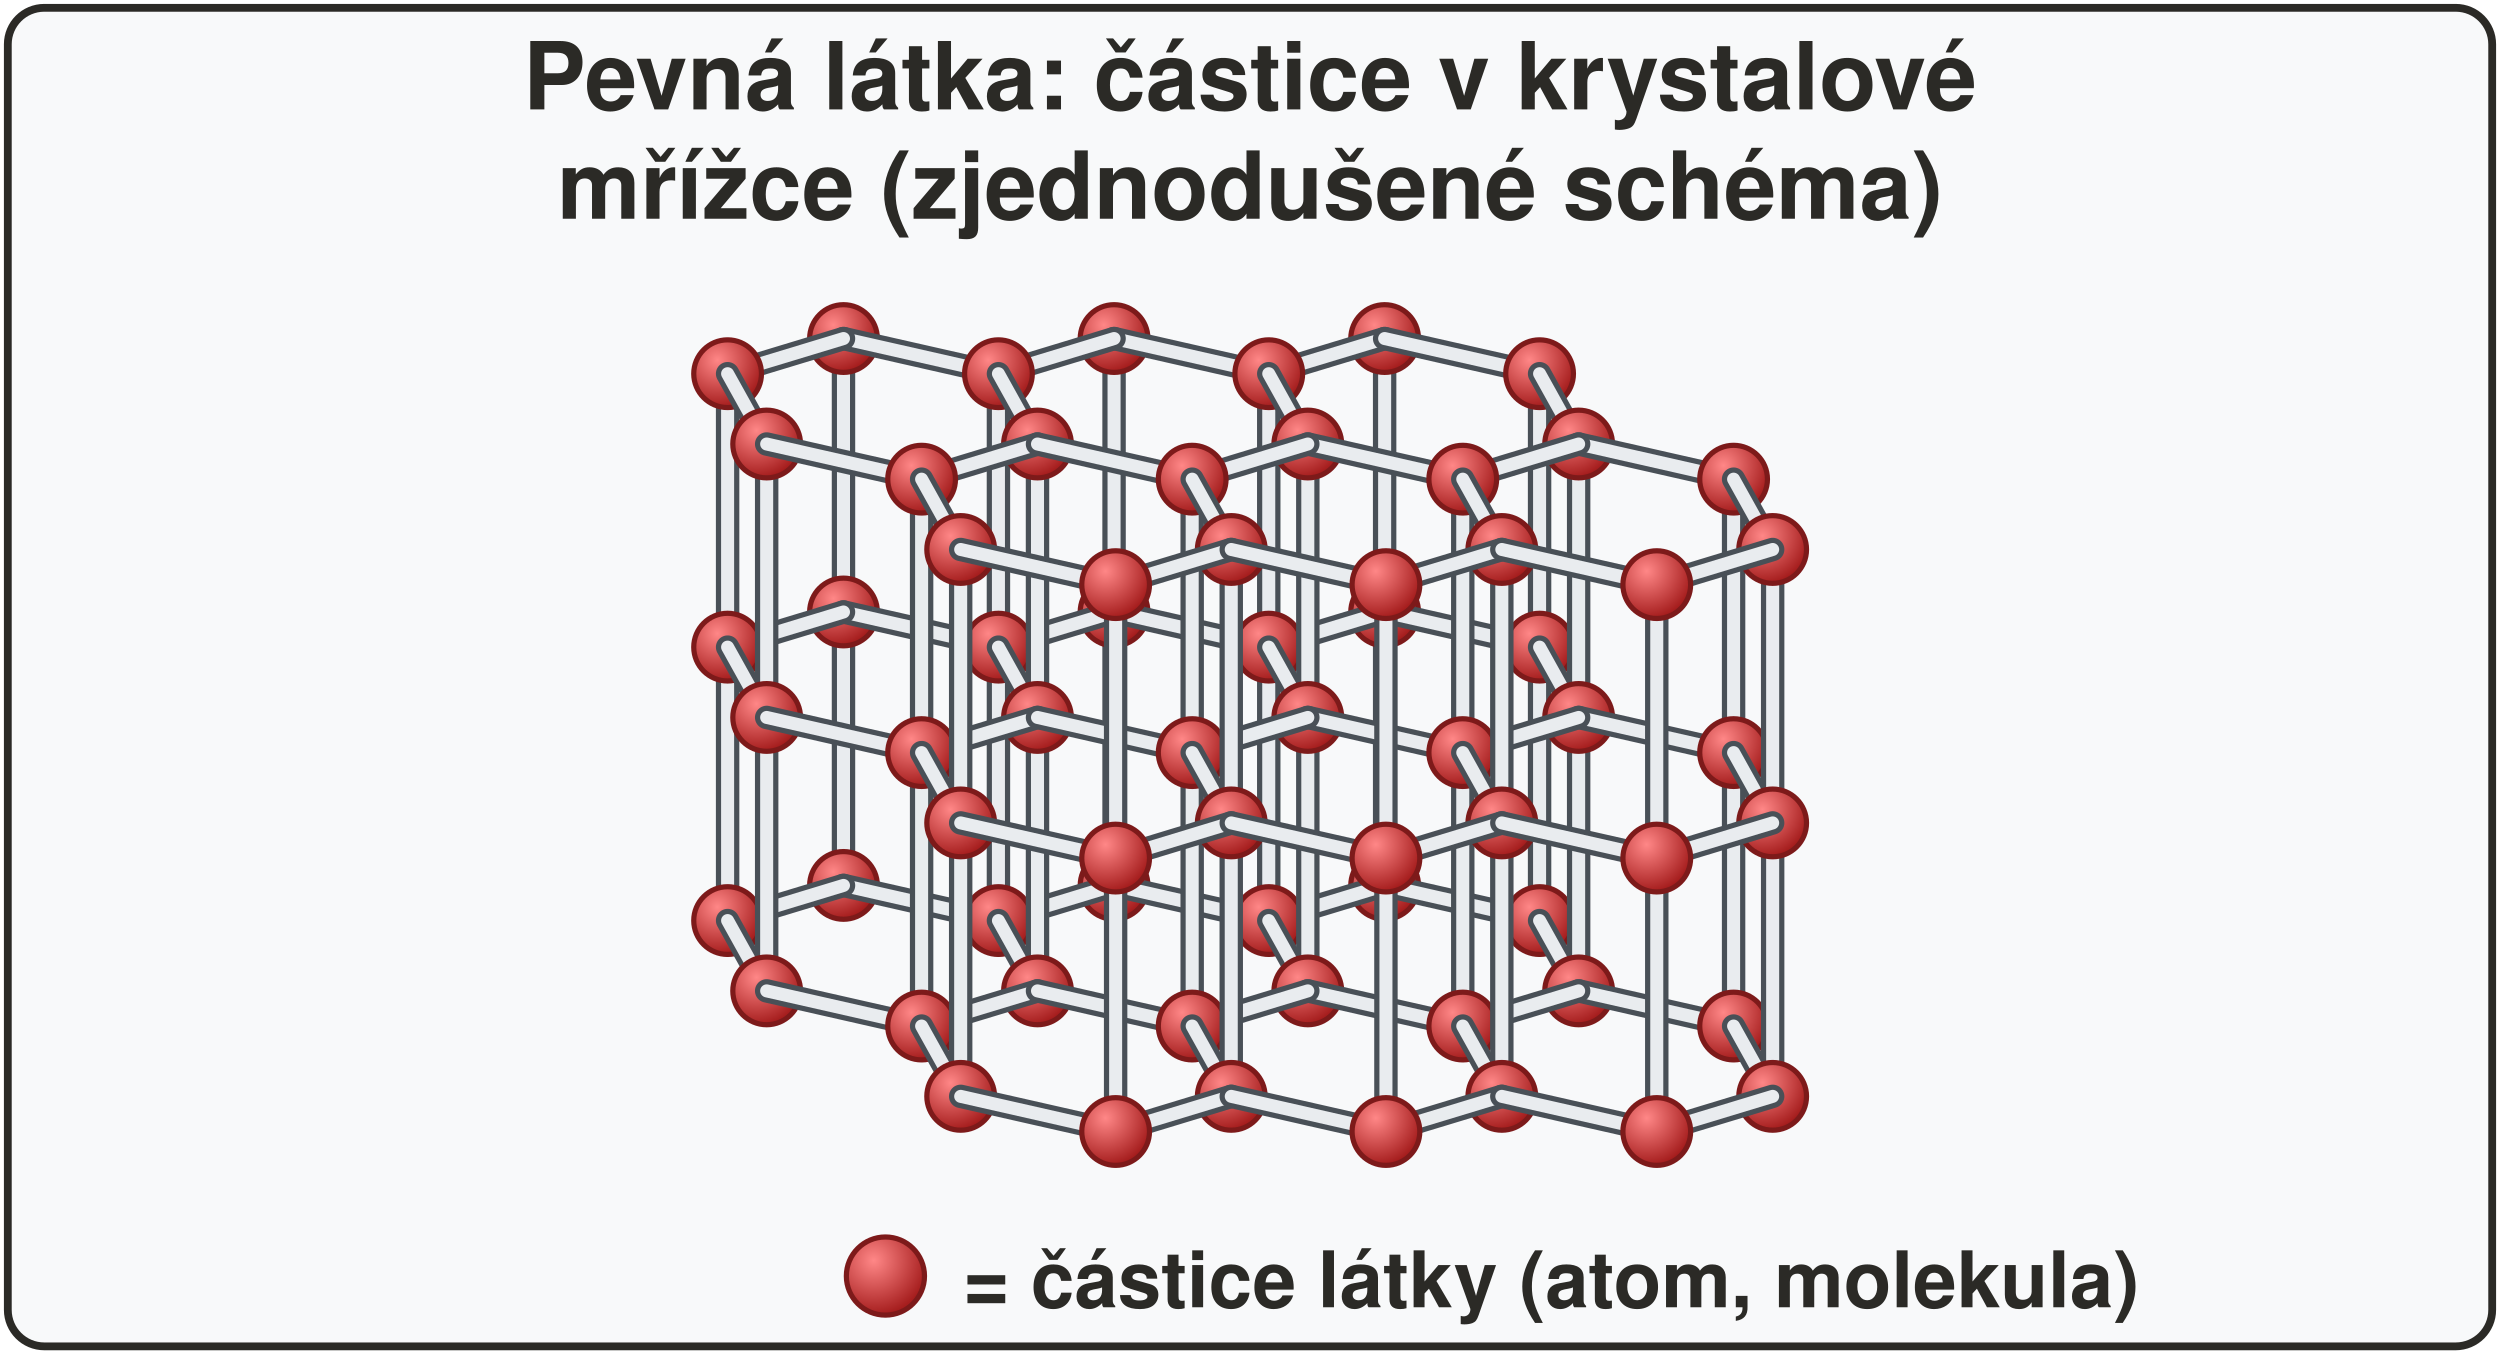
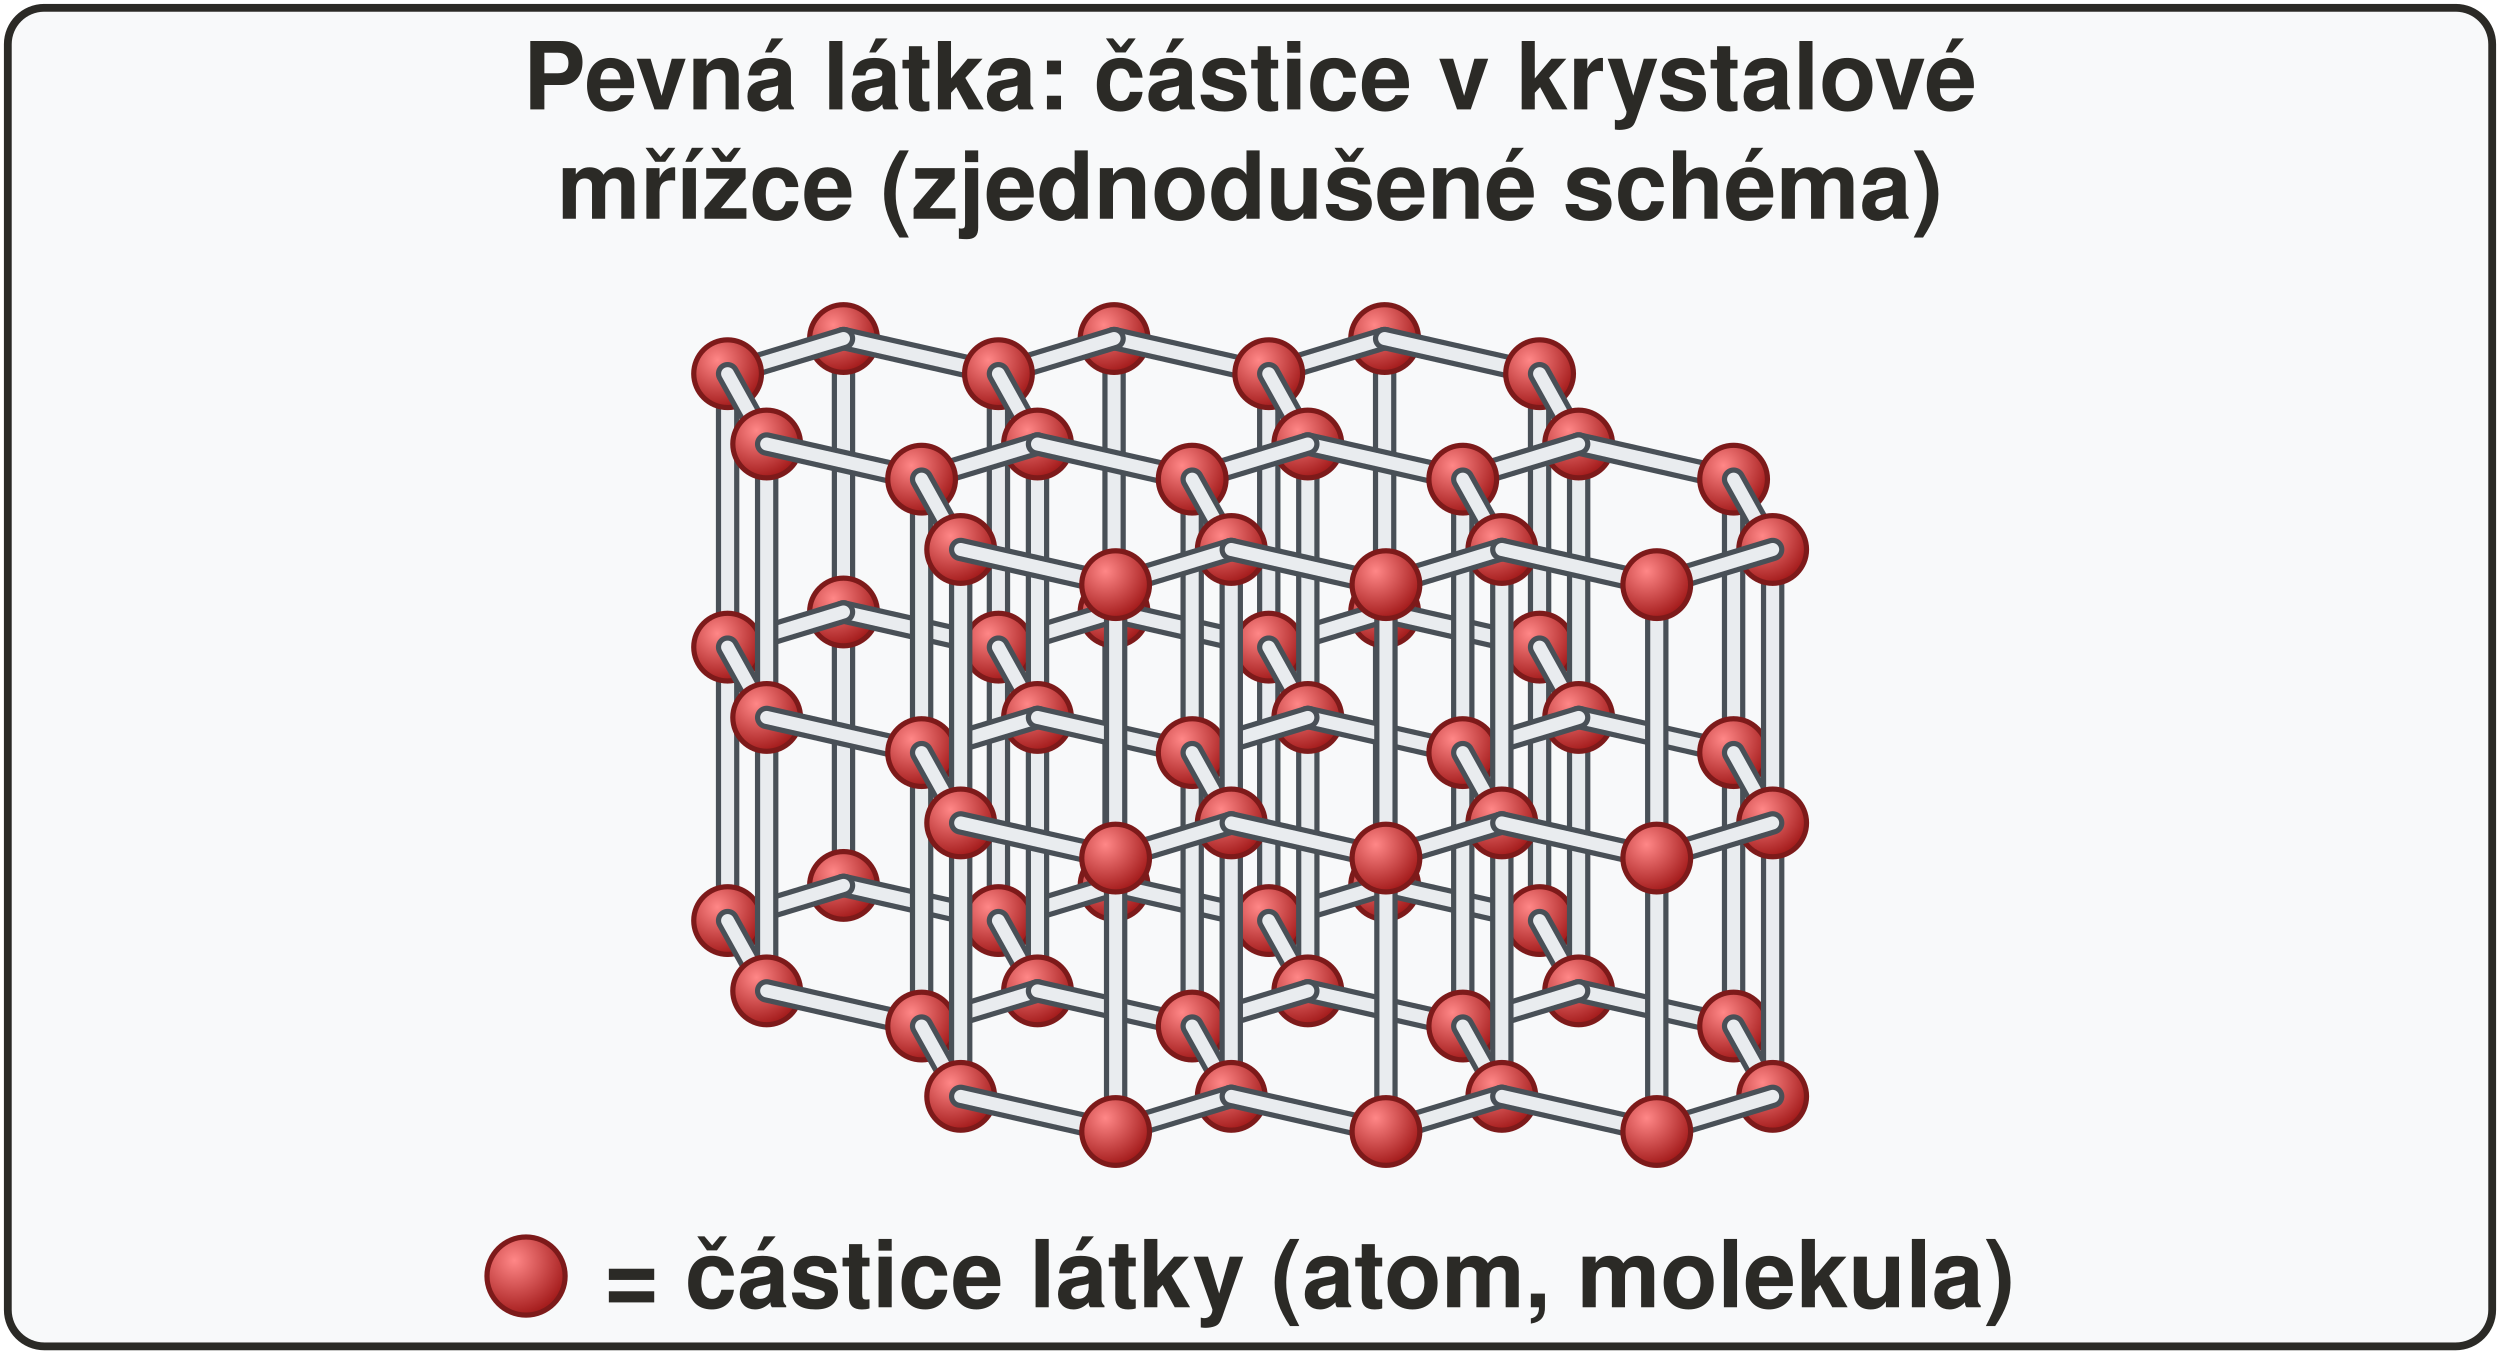
<svg xmlns="http://www.w3.org/2000/svg" xml:space="preserve" viewBox="0 0 960 520" font-family="'Segoe UI', Helvetica, Arial, sans-serif" role="img" aria-label="Zjednodušené schéma krystalové mřížky pevné látky: pravidelná prostorová mřížka z červených kuliček spojených tenkými tyčkami, ve třech vrstvách nad sebou propojených svislými tyčkami. Dole je legenda: červená kulička znamená částici látky (atom nebo molekulu). Jde o zjednodušené obecné schéma, ne o strukturu konkrétní látky.">
  <defs>
    <marker id="a-cer" markerUnits="userSpaceOnUse" markerWidth="18" markerHeight="18" refX="15" refY="9" orient="auto">
      <path d="M0,0 L18,9 L0,18 z" fill="#e03131" />
    </marker>
    <marker id="a-mod" markerUnits="userSpaceOnUse" markerWidth="18" markerHeight="18" refX="15" refY="9" orient="auto">
      <path d="M0,0 L18,9 L0,18 z" fill="#1971c2" />
    </marker>
    <marker id="a-zel" markerUnits="userSpaceOnUse" markerWidth="18" markerHeight="18" refX="15" refY="9" orient="auto">
      <path d="M0,0 L18,9 L0,18 z" fill="#2f9e44" />
    </marker>
    <marker id="a-ora" markerUnits="userSpaceOnUse" markerWidth="18" markerHeight="18" refX="15" refY="9" orient="auto">
      <path d="M0,0 L18,9 L0,18 z" fill="#e8590c" />
    </marker>
    <marker id="a-ink" markerUnits="userSpaceOnUse" markerWidth="18" markerHeight="18" refX="15" refY="9" orient="auto">
      <path d="M0,0 L18,9 L0,18 z" fill="#2b2a26" />
    </marker>
    <marker id="a-sed" markerUnits="userSpaceOnUse" markerWidth="18" markerHeight="18" refX="15" refY="9" orient="auto">
      <path d="M0,0 L18,9 L0,18 z" fill="#495057" />
    </marker>
    <marker id="a-zlu" markerUnits="userSpaceOnUse" markerWidth="18" markerHeight="18" refX="15" refY="9" orient="auto">
      <path d="M0,0 L18,9 L0,18 z" fill="#f08c00" />
    </marker>
    <marker id="a-fia" markerUnits="userSpaceOnUse" markerWidth="18" markerHeight="18" refX="15" refY="9" orient="auto">
      <path d="M0,0 L18,9 L0,18 z" fill="#7048e8" />
    </marker>
    <marker id="b-cer" markerUnits="userSpaceOnUse" markerWidth="26" markerHeight="26" refX="23" refY="13" orient="auto">
      <path d="M0,0 L26,13 L0,26 z" fill="#e03131" />
    </marker>
    <marker id="b-zel" markerUnits="userSpaceOnUse" markerWidth="26" markerHeight="26" refX="23" refY="13" orient="auto">
      <path d="M0,0 L26,13 L0,26 z" fill="#2f9e44" />
    </marker>
    <marker id="b-mod" markerUnits="userSpaceOnUse" markerWidth="26" markerHeight="26" refX="23" refY="13" orient="auto">
      <path d="M0,0 L26,13 L0,26 z" fill="#1971c2" />
    </marker>
    <marker id="b-ora" markerUnits="userSpaceOnUse" markerWidth="26" markerHeight="26" refX="23" refY="13" orient="auto">
      <path d="M0,0 L26,13 L0,26 z" fill="#e8590c" />
    </marker>
    <marker id="b-ink" markerUnits="userSpaceOnUse" markerWidth="26" markerHeight="26" refX="23" refY="13" orient="auto">
      <path d="M0,0 L26,13 L0,26 z" fill="#2b2a26" />
    </marker>
    <marker id="b-zlu" markerUnits="userSpaceOnUse" markerWidth="26" markerHeight="26" refX="23" refY="13" orient="auto">
      <path d="M0,0 L26,13 L0,26 z" fill="#f08c00" />
    </marker>
    <radialGradient id="cat" cx="35%" cy="30%" r="70%">
      <stop offset="0" stop-color="#ff8787" />
      <stop offset="1" stop-color="#a61e1e" />
    </radialGradient>
  </defs>
  <rect x="3" y="3" width="954" height="514" rx="14" fill="#f8f9fa" stroke="#2b2a26" stroke-width="3" />
  <text x="480" y="42" font-size="36" font-weight="bold" fill="#2b2a26" text-anchor="middle">Pevná látka: částice v krystalové</text>
  <text x="480" y="84" font-size="36" font-weight="bold" fill="#2b2a26" text-anchor="middle">mřížce (zjednodušené schéma)</text>
  <g transform="translate(0,40)">
    <line x1="323.9" y1="195.0" x2="323.9" y2="300.0" stroke="#495057" stroke-width="9" stroke-linecap="round" />
    <line x1="323.9" y1="195.0" x2="323.9" y2="300.0" stroke="#e9ecef" stroke-width="5" stroke-linecap="round" />
    <line x1="427.8" y1="195.0" x2="427.8" y2="300.0" stroke="#495057" stroke-width="9" stroke-linecap="round" />
    <line x1="427.8" y1="195.0" x2="427.8" y2="300.0" stroke="#e9ecef" stroke-width="5" stroke-linecap="round" />
    <line x1="531.7" y1="195.0" x2="531.7" y2="300.0" stroke="#495057" stroke-width="9" stroke-linecap="round" />
    <line x1="531.7" y1="195.0" x2="531.7" y2="300.0" stroke="#e9ecef" stroke-width="5" stroke-linecap="round" />
    <circle cx="323.9" cy="300.0" r="13" fill="url(#cat)" stroke="#7d1a1a" stroke-width="2" />
    <circle cx="427.8" cy="300.0" r="13" fill="url(#cat)" stroke="#7d1a1a" stroke-width="2" />
    <circle cx="531.7" cy="300.0" r="13" fill="url(#cat)" stroke="#7d1a1a" stroke-width="2" />
    <line x1="487.2" y1="313.5" x2="531.7" y2="300.0" stroke="#495057" stroke-width="9" stroke-linecap="round" />
    <line x1="487.2" y1="313.5" x2="531.7" y2="300.0" stroke="#e9ecef" stroke-width="5" stroke-linecap="round" />
    <line x1="323.9" y1="300.0" x2="383.4" y2="313.5" stroke="#495057" stroke-width="9" stroke-linecap="round" />
    <line x1="323.9" y1="300.0" x2="383.4" y2="313.5" stroke="#e9ecef" stroke-width="5" stroke-linecap="round" />
    <line x1="427.8" y1="300.0" x2="487.2" y2="313.5" stroke="#495057" stroke-width="9" stroke-linecap="round" />
    <line x1="427.8" y1="300.0" x2="487.2" y2="313.5" stroke="#e9ecef" stroke-width="5" stroke-linecap="round" />
    <line x1="531.7" y1="300.0" x2="591.2" y2="313.5" stroke="#495057" stroke-width="9" stroke-linecap="round" />
    <line x1="531.7" y1="300.0" x2="591.2" y2="313.5" stroke="#e9ecef" stroke-width="5" stroke-linecap="round" />
    <line x1="279.4" y1="313.5" x2="323.9" y2="300.0" stroke="#495057" stroke-width="9" stroke-linecap="round" />
    <line x1="279.4" y1="313.5" x2="323.9" y2="300.0" stroke="#e9ecef" stroke-width="5" stroke-linecap="round" />
    <line x1="383.4" y1="313.5" x2="427.8" y2="300.0" stroke="#495057" stroke-width="9" stroke-linecap="round" />
    <line x1="383.4" y1="313.5" x2="427.8" y2="300.0" stroke="#e9ecef" stroke-width="5" stroke-linecap="round" />
    <line x1="279.4" y1="208.5" x2="279.4" y2="313.5" stroke="#495057" stroke-width="9" stroke-linecap="round" />
    <line x1="279.4" y1="208.5" x2="279.4" y2="313.5" stroke="#e9ecef" stroke-width="5" stroke-linecap="round" />
    <line x1="383.4" y1="208.5" x2="383.4" y2="313.5" stroke="#495057" stroke-width="9" stroke-linecap="round" />
    <line x1="383.4" y1="208.5" x2="383.4" y2="313.5" stroke="#e9ecef" stroke-width="5" stroke-linecap="round" />
    <line x1="487.2" y1="208.5" x2="487.2" y2="313.5" stroke="#495057" stroke-width="9" stroke-linecap="round" />
    <line x1="487.2" y1="208.5" x2="487.2" y2="313.5" stroke="#e9ecef" stroke-width="5" stroke-linecap="round" />
    <line x1="591.2" y1="208.5" x2="591.2" y2="313.5" stroke="#495057" stroke-width="9" stroke-linecap="round" />
    <line x1="591.2" y1="208.5" x2="591.2" y2="313.5" stroke="#e9ecef" stroke-width="5" stroke-linecap="round" />
    <circle cx="279.4" cy="313.5" r="13" fill="url(#cat)" stroke="#7d1a1a" stroke-width="2" />
    <circle cx="383.4" cy="313.5" r="13" fill="url(#cat)" stroke="#7d1a1a" stroke-width="2" />
    <circle cx="487.2" cy="313.5" r="13" fill="url(#cat)" stroke="#7d1a1a" stroke-width="2" />
    <circle cx="591.2" cy="313.5" r="13" fill="url(#cat)" stroke="#7d1a1a" stroke-width="2" />
    <line x1="323.9" y1="90.0" x2="323.9" y2="195.0" stroke="#495057" stroke-width="9" stroke-linecap="round" />
    <line x1="323.9" y1="90.0" x2="323.9" y2="195.0" stroke="#e9ecef" stroke-width="5" stroke-linecap="round" />
    <line x1="427.8" y1="90.0" x2="427.8" y2="195.0" stroke="#495057" stroke-width="9" stroke-linecap="round" />
    <line x1="427.8" y1="90.0" x2="427.8" y2="195.0" stroke="#e9ecef" stroke-width="5" stroke-linecap="round" />
    <line x1="531.7" y1="90.0" x2="531.7" y2="195.0" stroke="#495057" stroke-width="9" stroke-linecap="round" />
    <line x1="531.7" y1="90.0" x2="531.7" y2="195.0" stroke="#e9ecef" stroke-width="5" stroke-linecap="round" />
    <line x1="487.2" y1="313.5" x2="502.2" y2="340.5" stroke="#495057" stroke-width="9" stroke-linecap="round" />
    <line x1="487.2" y1="313.5" x2="502.2" y2="340.5" stroke="#e9ecef" stroke-width="5" stroke-linecap="round" />
    <line x1="383.4" y1="313.5" x2="398.4" y2="340.5" stroke="#495057" stroke-width="9" stroke-linecap="round" />
    <line x1="383.4" y1="313.5" x2="398.4" y2="340.5" stroke="#e9ecef" stroke-width="5" stroke-linecap="round" />
    <line x1="591.2" y1="313.5" x2="606.2" y2="340.5" stroke="#495057" stroke-width="9" stroke-linecap="round" />
    <line x1="591.2" y1="313.5" x2="606.2" y2="340.5" stroke="#e9ecef" stroke-width="5" stroke-linecap="round" />
    <line x1="279.4" y1="313.5" x2="294.4" y2="340.5" stroke="#495057" stroke-width="9" stroke-linecap="round" />
    <line x1="279.4" y1="313.5" x2="294.4" y2="340.5" stroke="#e9ecef" stroke-width="5" stroke-linecap="round" />
    <circle cx="323.9" cy="195.0" r="13" fill="url(#cat)" stroke="#7d1a1a" stroke-width="2" />
    <circle cx="427.8" cy="195.0" r="13" fill="url(#cat)" stroke="#7d1a1a" stroke-width="2" />
    <circle cx="531.7" cy="195.0" r="13" fill="url(#cat)" stroke="#7d1a1a" stroke-width="2" />
    <line x1="487.2" y1="208.5" x2="531.7" y2="195.0" stroke="#495057" stroke-width="9" stroke-linecap="round" />
    <line x1="487.2" y1="208.5" x2="531.7" y2="195.0" stroke="#e9ecef" stroke-width="5" stroke-linecap="round" />
    <line x1="323.9" y1="195.0" x2="383.4" y2="208.5" stroke="#495057" stroke-width="9" stroke-linecap="round" />
    <line x1="323.9" y1="195.0" x2="383.4" y2="208.5" stroke="#e9ecef" stroke-width="5" stroke-linecap="round" />
    <line x1="427.8" y1="195.0" x2="487.2" y2="208.5" stroke="#495057" stroke-width="9" stroke-linecap="round" />
    <line x1="427.8" y1="195.0" x2="487.2" y2="208.5" stroke="#e9ecef" stroke-width="5" stroke-linecap="round" />
    <line x1="531.7" y1="195.0" x2="591.2" y2="208.5" stroke="#495057" stroke-width="9" stroke-linecap="round" />
    <line x1="531.7" y1="195.0" x2="591.2" y2="208.5" stroke="#e9ecef" stroke-width="5" stroke-linecap="round" />
    <line x1="279.4" y1="208.5" x2="323.9" y2="195.0" stroke="#495057" stroke-width="9" stroke-linecap="round" />
    <line x1="279.4" y1="208.5" x2="323.9" y2="195.0" stroke="#e9ecef" stroke-width="5" stroke-linecap="round" />
    <line x1="383.4" y1="208.5" x2="427.8" y2="195.0" stroke="#495057" stroke-width="9" stroke-linecap="round" />
    <line x1="383.4" y1="208.5" x2="427.8" y2="195.0" stroke="#e9ecef" stroke-width="5" stroke-linecap="round" />
    <line x1="279.4" y1="103.5" x2="279.4" y2="208.5" stroke="#495057" stroke-width="9" stroke-linecap="round" />
    <line x1="279.4" y1="103.5" x2="279.4" y2="208.5" stroke="#e9ecef" stroke-width="5" stroke-linecap="round" />
    <line x1="383.4" y1="103.5" x2="383.4" y2="208.5" stroke="#495057" stroke-width="9" stroke-linecap="round" />
    <line x1="383.4" y1="103.5" x2="383.4" y2="208.5" stroke="#e9ecef" stroke-width="5" stroke-linecap="round" />
    <line x1="487.2" y1="103.5" x2="487.2" y2="208.5" stroke="#495057" stroke-width="9" stroke-linecap="round" />
    <line x1="487.2" y1="103.5" x2="487.2" y2="208.5" stroke="#e9ecef" stroke-width="5" stroke-linecap="round" />
    <line x1="591.2" y1="103.5" x2="591.2" y2="208.5" stroke="#495057" stroke-width="9" stroke-linecap="round" />
    <line x1="591.2" y1="103.5" x2="591.2" y2="208.5" stroke="#e9ecef" stroke-width="5" stroke-linecap="round" />
    <line x1="398.4" y1="235.5" x2="398.4" y2="340.5" stroke="#495057" stroke-width="9" stroke-linecap="round" />
    <line x1="398.4" y1="235.5" x2="398.4" y2="340.5" stroke="#e9ecef" stroke-width="5" stroke-linecap="round" />
    <line x1="294.4" y1="235.5" x2="294.4" y2="340.5" stroke="#495057" stroke-width="9" stroke-linecap="round" />
    <line x1="294.4" y1="235.5" x2="294.4" y2="340.5" stroke="#e9ecef" stroke-width="5" stroke-linecap="round" />
    <line x1="502.2" y1="235.5" x2="502.2" y2="340.5" stroke="#495057" stroke-width="9" stroke-linecap="round" />
    <line x1="502.2" y1="235.5" x2="502.2" y2="340.5" stroke="#e9ecef" stroke-width="5" stroke-linecap="round" />
    <line x1="606.2" y1="235.5" x2="606.2" y2="340.5" stroke="#495057" stroke-width="9" stroke-linecap="round" />
    <line x1="606.2" y1="235.5" x2="606.2" y2="340.5" stroke="#e9ecef" stroke-width="5" stroke-linecap="round" />
    <circle cx="279.4" cy="208.5" r="13" fill="url(#cat)" stroke="#7d1a1a" stroke-width="2" />
    <circle cx="383.4" cy="208.5" r="13" fill="url(#cat)" stroke="#7d1a1a" stroke-width="2" />
    <circle cx="487.2" cy="208.5" r="13" fill="url(#cat)" stroke="#7d1a1a" stroke-width="2" />
    <circle cx="591.2" cy="208.5" r="13" fill="url(#cat)" stroke="#7d1a1a" stroke-width="2" />
    <circle cx="398.4" cy="340.5" r="13" fill="url(#cat)" stroke="#7d1a1a" stroke-width="2" />
    <circle cx="294.4" cy="340.5" r="13" fill="url(#cat)" stroke="#7d1a1a" stroke-width="2" />
    <circle cx="502.2" cy="340.5" r="13" fill="url(#cat)" stroke="#7d1a1a" stroke-width="2" />
    <circle cx="606.2" cy="340.5" r="13" fill="url(#cat)" stroke="#7d1a1a" stroke-width="2" />
    <line x1="606.2" y1="340.5" x2="665.7" y2="354.0" stroke="#495057" stroke-width="9" stroke-linecap="round" />
    <line x1="606.2" y1="340.5" x2="665.7" y2="354.0" stroke="#e9ecef" stroke-width="5" stroke-linecap="round" />
    <line x1="502.2" y1="340.5" x2="561.7" y2="354.0" stroke="#495057" stroke-width="9" stroke-linecap="round" />
    <line x1="502.2" y1="340.5" x2="561.7" y2="354.0" stroke="#e9ecef" stroke-width="5" stroke-linecap="round" />
    <line x1="294.4" y1="340.5" x2="353.9" y2="354.0" stroke="#495057" stroke-width="9" stroke-linecap="round" />
    <line x1="294.4" y1="340.5" x2="353.9" y2="354.0" stroke="#e9ecef" stroke-width="5" stroke-linecap="round" />
    <line x1="457.8" y1="354.0" x2="502.2" y2="340.5" stroke="#495057" stroke-width="9" stroke-linecap="round" />
    <line x1="457.8" y1="354.0" x2="502.2" y2="340.5" stroke="#e9ecef" stroke-width="5" stroke-linecap="round" />
    <line x1="353.9" y1="354.0" x2="398.4" y2="340.5" stroke="#495057" stroke-width="9" stroke-linecap="round" />
    <line x1="353.9" y1="354.0" x2="398.4" y2="340.5" stroke="#e9ecef" stroke-width="5" stroke-linecap="round" />
    <line x1="398.4" y1="340.5" x2="457.8" y2="354.0" stroke="#495057" stroke-width="9" stroke-linecap="round" />
    <line x1="398.4" y1="340.5" x2="457.8" y2="354.0" stroke="#e9ecef" stroke-width="5" stroke-linecap="round" />
    <line x1="561.7" y1="354.0" x2="606.2" y2="340.5" stroke="#495057" stroke-width="9" stroke-linecap="round" />
    <line x1="561.7" y1="354.0" x2="606.2" y2="340.5" stroke="#e9ecef" stroke-width="5" stroke-linecap="round" />
    <line x1="353.9" y1="249.0" x2="353.9" y2="354.0" stroke="#495057" stroke-width="9" stroke-linecap="round" />
    <line x1="353.9" y1="249.0" x2="353.9" y2="354.0" stroke="#e9ecef" stroke-width="5" stroke-linecap="round" />
    <line x1="457.8" y1="249.0" x2="457.8" y2="354.0" stroke="#495057" stroke-width="9" stroke-linecap="round" />
    <line x1="457.8" y1="249.0" x2="457.8" y2="354.0" stroke="#e9ecef" stroke-width="5" stroke-linecap="round" />
    <line x1="561.7" y1="249.0" x2="561.7" y2="354.0" stroke="#495057" stroke-width="9" stroke-linecap="round" />
    <line x1="561.7" y1="249.0" x2="561.7" y2="354.0" stroke="#e9ecef" stroke-width="5" stroke-linecap="round" />
    <line x1="665.7" y1="249.0" x2="665.7" y2="354.0" stroke="#495057" stroke-width="9" stroke-linecap="round" />
    <line x1="665.7" y1="249.0" x2="665.7" y2="354.0" stroke="#e9ecef" stroke-width="5" stroke-linecap="round" />
    <line x1="487.2" y1="208.5" x2="502.2" y2="235.5" stroke="#495057" stroke-width="9" stroke-linecap="round" />
    <line x1="487.2" y1="208.5" x2="502.2" y2="235.5" stroke="#e9ecef" stroke-width="5" stroke-linecap="round" />
    <line x1="383.4" y1="208.5" x2="398.4" y2="235.5" stroke="#495057" stroke-width="9" stroke-linecap="round" />
    <line x1="383.4" y1="208.5" x2="398.4" y2="235.5" stroke="#e9ecef" stroke-width="5" stroke-linecap="round" />
    <line x1="591.2" y1="208.5" x2="606.2" y2="235.5" stroke="#495057" stroke-width="9" stroke-linecap="round" />
    <line x1="591.2" y1="208.5" x2="606.2" y2="235.5" stroke="#e9ecef" stroke-width="5" stroke-linecap="round" />
    <line x1="279.4" y1="208.5" x2="294.4" y2="235.5" stroke="#495057" stroke-width="9" stroke-linecap="round" />
    <line x1="279.4" y1="208.5" x2="294.4" y2="235.5" stroke="#e9ecef" stroke-width="5" stroke-linecap="round" />
    <circle cx="323.9" cy="90.0" r="13" fill="url(#cat)" stroke="#7d1a1a" stroke-width="2" />
    <circle cx="427.8" cy="90.0" r="13" fill="url(#cat)" stroke="#7d1a1a" stroke-width="2" />
    <circle cx="531.7" cy="90.0" r="13" fill="url(#cat)" stroke="#7d1a1a" stroke-width="2" />
    <circle cx="353.9" cy="354.0" r="13" fill="url(#cat)" stroke="#7d1a1a" stroke-width="2" />
    <circle cx="457.8" cy="354.0" r="13" fill="url(#cat)" stroke="#7d1a1a" stroke-width="2" />
    <circle cx="561.7" cy="354.0" r="13" fill="url(#cat)" stroke="#7d1a1a" stroke-width="2" />
    <circle cx="665.7" cy="354.0" r="13" fill="url(#cat)" stroke="#7d1a1a" stroke-width="2" />
    <line x1="487.2" y1="103.5" x2="531.7" y2="90.0" stroke="#495057" stroke-width="9" stroke-linecap="round" />
    <line x1="487.2" y1="103.5" x2="531.7" y2="90.0" stroke="#e9ecef" stroke-width="5" stroke-linecap="round" />
    <line x1="323.9" y1="90.0" x2="383.4" y2="103.5" stroke="#495057" stroke-width="9" stroke-linecap="round" />
    <line x1="323.9" y1="90.0" x2="383.4" y2="103.5" stroke="#e9ecef" stroke-width="5" stroke-linecap="round" />
    <line x1="427.8" y1="90.0" x2="487.2" y2="103.5" stroke="#495057" stroke-width="9" stroke-linecap="round" />
    <line x1="427.8" y1="90.0" x2="487.2" y2="103.5" stroke="#e9ecef" stroke-width="5" stroke-linecap="round" />
    <line x1="531.7" y1="90.0" x2="591.2" y2="103.5" stroke="#495057" stroke-width="9" stroke-linecap="round" />
    <line x1="531.7" y1="90.0" x2="591.2" y2="103.5" stroke="#e9ecef" stroke-width="5" stroke-linecap="round" />
    <line x1="279.4" y1="103.5" x2="323.9" y2="90.0" stroke="#495057" stroke-width="9" stroke-linecap="round" />
    <line x1="279.4" y1="103.5" x2="323.9" y2="90.0" stroke="#e9ecef" stroke-width="5" stroke-linecap="round" />
    <line x1="383.4" y1="103.5" x2="427.8" y2="90.0" stroke="#495057" stroke-width="9" stroke-linecap="round" />
    <line x1="383.4" y1="103.5" x2="427.8" y2="90.0" stroke="#e9ecef" stroke-width="5" stroke-linecap="round" />
    <line x1="398.4" y1="130.5" x2="398.4" y2="235.5" stroke="#495057" stroke-width="9" stroke-linecap="round" />
    <line x1="398.4" y1="130.5" x2="398.4" y2="235.5" stroke="#e9ecef" stroke-width="5" stroke-linecap="round" />
    <line x1="294.4" y1="130.5" x2="294.4" y2="235.5" stroke="#495057" stroke-width="9" stroke-linecap="round" />
    <line x1="294.4" y1="130.5" x2="294.4" y2="235.5" stroke="#e9ecef" stroke-width="5" stroke-linecap="round" />
    <line x1="502.2" y1="130.5" x2="502.2" y2="235.5" stroke="#495057" stroke-width="9" stroke-linecap="round" />
    <line x1="502.2" y1="130.5" x2="502.2" y2="235.5" stroke="#e9ecef" stroke-width="5" stroke-linecap="round" />
    <line x1="606.2" y1="130.5" x2="606.2" y2="235.5" stroke="#495057" stroke-width="9" stroke-linecap="round" />
    <line x1="606.2" y1="130.5" x2="606.2" y2="235.5" stroke="#e9ecef" stroke-width="5" stroke-linecap="round" />
    <line x1="561.7" y1="354.0" x2="576.7" y2="381.0" stroke="#495057" stroke-width="9" stroke-linecap="round" />
    <line x1="561.7" y1="354.0" x2="576.7" y2="381.0" stroke="#e9ecef" stroke-width="5" stroke-linecap="round" />
    <line x1="665.7" y1="354.0" x2="680.7" y2="381.0" stroke="#495057" stroke-width="9" stroke-linecap="round" />
    <line x1="665.7" y1="354.0" x2="680.7" y2="381.0" stroke="#e9ecef" stroke-width="5" stroke-linecap="round" />
    <line x1="457.8" y1="354.0" x2="472.8" y2="381.0" stroke="#495057" stroke-width="9" stroke-linecap="round" />
    <line x1="457.8" y1="354.0" x2="472.8" y2="381.0" stroke="#e9ecef" stroke-width="5" stroke-linecap="round" />
    <line x1="353.9" y1="354.0" x2="368.9" y2="381.0" stroke="#495057" stroke-width="9" stroke-linecap="round" />
    <line x1="353.9" y1="354.0" x2="368.9" y2="381.0" stroke="#e9ecef" stroke-width="5" stroke-linecap="round" />
    <circle cx="279.4" cy="103.5" r="13" fill="url(#cat)" stroke="#7d1a1a" stroke-width="2" />
    <circle cx="383.4" cy="103.5" r="13" fill="url(#cat)" stroke="#7d1a1a" stroke-width="2" />
    <circle cx="487.2" cy="103.5" r="13" fill="url(#cat)" stroke="#7d1a1a" stroke-width="2" />
    <circle cx="591.2" cy="103.5" r="13" fill="url(#cat)" stroke="#7d1a1a" stroke-width="2" />
    <circle cx="398.4" cy="235.5" r="13" fill="url(#cat)" stroke="#7d1a1a" stroke-width="2" />
    <circle cx="294.4" cy="235.5" r="13" fill="url(#cat)" stroke="#7d1a1a" stroke-width="2" />
    <circle cx="502.2" cy="235.5" r="13" fill="url(#cat)" stroke="#7d1a1a" stroke-width="2" />
    <circle cx="606.2" cy="235.5" r="13" fill="url(#cat)" stroke="#7d1a1a" stroke-width="2" />
    <line x1="606.2" y1="235.5" x2="665.7" y2="249.0" stroke="#495057" stroke-width="9" stroke-linecap="round" />
    <line x1="606.2" y1="235.5" x2="665.7" y2="249.0" stroke="#e9ecef" stroke-width="5" stroke-linecap="round" />
    <line x1="502.2" y1="235.5" x2="561.7" y2="249.0" stroke="#495057" stroke-width="9" stroke-linecap="round" />
    <line x1="502.2" y1="235.5" x2="561.7" y2="249.0" stroke="#e9ecef" stroke-width="5" stroke-linecap="round" />
    <line x1="294.4" y1="235.5" x2="353.9" y2="249.0" stroke="#495057" stroke-width="9" stroke-linecap="round" />
    <line x1="294.4" y1="235.5" x2="353.9" y2="249.0" stroke="#e9ecef" stroke-width="5" stroke-linecap="round" />
    <line x1="457.8" y1="249.0" x2="502.2" y2="235.5" stroke="#495057" stroke-width="9" stroke-linecap="round" />
    <line x1="457.8" y1="249.0" x2="502.2" y2="235.5" stroke="#e9ecef" stroke-width="5" stroke-linecap="round" />
    <line x1="353.9" y1="249.0" x2="398.4" y2="235.5" stroke="#495057" stroke-width="9" stroke-linecap="round" />
    <line x1="353.9" y1="249.0" x2="398.4" y2="235.5" stroke="#e9ecef" stroke-width="5" stroke-linecap="round" />
    <line x1="398.4" y1="235.5" x2="457.8" y2="249.0" stroke="#495057" stroke-width="9" stroke-linecap="round" />
    <line x1="398.4" y1="235.5" x2="457.8" y2="249.0" stroke="#e9ecef" stroke-width="5" stroke-linecap="round" />
    <line x1="561.7" y1="249.0" x2="606.2" y2="235.5" stroke="#495057" stroke-width="9" stroke-linecap="round" />
    <line x1="561.7" y1="249.0" x2="606.2" y2="235.5" stroke="#e9ecef" stroke-width="5" stroke-linecap="round" />
    <line x1="353.9" y1="144.0" x2="353.9" y2="249.0" stroke="#495057" stroke-width="9" stroke-linecap="round" />
    <line x1="353.9" y1="144.0" x2="353.9" y2="249.0" stroke="#e9ecef" stroke-width="5" stroke-linecap="round" />
    <line x1="457.8" y1="144.0" x2="457.8" y2="249.0" stroke="#495057" stroke-width="9" stroke-linecap="round" />
    <line x1="457.8" y1="144.0" x2="457.8" y2="249.0" stroke="#e9ecef" stroke-width="5" stroke-linecap="round" />
    <line x1="561.7" y1="144.0" x2="561.7" y2="249.0" stroke="#495057" stroke-width="9" stroke-linecap="round" />
    <line x1="561.7" y1="144.0" x2="561.7" y2="249.0" stroke="#e9ecef" stroke-width="5" stroke-linecap="round" />
    <line x1="665.7" y1="144.0" x2="665.7" y2="249.0" stroke="#495057" stroke-width="9" stroke-linecap="round" />
    <line x1="665.7" y1="144.0" x2="665.7" y2="249.0" stroke="#e9ecef" stroke-width="5" stroke-linecap="round" />
    <line x1="472.8" y1="276.0" x2="472.8" y2="381.0" stroke="#495057" stroke-width="9" stroke-linecap="round" />
    <line x1="472.8" y1="276.0" x2="472.8" y2="381.0" stroke="#e9ecef" stroke-width="5" stroke-linecap="round" />
    <line x1="368.9" y1="276.0" x2="368.9" y2="381.0" stroke="#495057" stroke-width="9" stroke-linecap="round" />
    <line x1="368.9" y1="276.0" x2="368.9" y2="381.0" stroke="#e9ecef" stroke-width="5" stroke-linecap="round" />
    <line x1="576.7" y1="276.0" x2="576.7" y2="381.0" stroke="#495057" stroke-width="9" stroke-linecap="round" />
    <line x1="576.7" y1="276.0" x2="576.7" y2="381.0" stroke="#e9ecef" stroke-width="5" stroke-linecap="round" />
    <line x1="680.7" y1="276.0" x2="680.7" y2="381.0" stroke="#495057" stroke-width="9" stroke-linecap="round" />
    <line x1="680.7" y1="276.0" x2="680.7" y2="381.0" stroke="#e9ecef" stroke-width="5" stroke-linecap="round" />
    <line x1="487.2" y1="103.5" x2="502.2" y2="130.5" stroke="#495057" stroke-width="9" stroke-linecap="round" />
    <line x1="487.2" y1="103.5" x2="502.2" y2="130.5" stroke="#e9ecef" stroke-width="5" stroke-linecap="round" />
    <line x1="383.4" y1="103.5" x2="398.4" y2="130.5" stroke="#495057" stroke-width="9" stroke-linecap="round" />
    <line x1="383.4" y1="103.5" x2="398.4" y2="130.5" stroke="#e9ecef" stroke-width="5" stroke-linecap="round" />
    <line x1="591.2" y1="103.5" x2="606.2" y2="130.5" stroke="#495057" stroke-width="9" stroke-linecap="round" />
    <line x1="591.2" y1="103.5" x2="606.2" y2="130.5" stroke="#e9ecef" stroke-width="5" stroke-linecap="round" />
    <line x1="279.4" y1="103.5" x2="294.4" y2="130.5" stroke="#495057" stroke-width="9" stroke-linecap="round" />
    <line x1="279.4" y1="103.5" x2="294.4" y2="130.5" stroke="#e9ecef" stroke-width="5" stroke-linecap="round" />
    <circle cx="353.9" cy="249.0" r="13" fill="url(#cat)" stroke="#7d1a1a" stroke-width="2" />
    <circle cx="457.8" cy="249.0" r="13" fill="url(#cat)" stroke="#7d1a1a" stroke-width="2" />
    <circle cx="561.7" cy="249.0" r="13" fill="url(#cat)" stroke="#7d1a1a" stroke-width="2" />
    <circle cx="665.7" cy="249.0" r="13" fill="url(#cat)" stroke="#7d1a1a" stroke-width="2" />
    <circle cx="472.8" cy="381.0" r="13" fill="url(#cat)" stroke="#7d1a1a" stroke-width="2" />
    <circle cx="368.9" cy="381.0" r="13" fill="url(#cat)" stroke="#7d1a1a" stroke-width="2" />
    <circle cx="576.7" cy="381.0" r="13" fill="url(#cat)" stroke="#7d1a1a" stroke-width="2" />
    <circle cx="680.7" cy="381.0" r="13" fill="url(#cat)" stroke="#7d1a1a" stroke-width="2" />
    <line x1="428.4" y1="394.5" x2="472.8" y2="381.0" stroke="#495057" stroke-width="9" stroke-linecap="round" />
    <line x1="428.4" y1="394.5" x2="472.8" y2="381.0" stroke="#e9ecef" stroke-width="5" stroke-linecap="round" />
    <line x1="636.2" y1="394.5" x2="680.7" y2="381.0" stroke="#495057" stroke-width="9" stroke-linecap="round" />
    <line x1="636.2" y1="394.5" x2="680.7" y2="381.0" stroke="#e9ecef" stroke-width="5" stroke-linecap="round" />
    <line x1="532.2" y1="394.5" x2="576.7" y2="381.0" stroke="#495057" stroke-width="9" stroke-linecap="round" />
    <line x1="532.2" y1="394.5" x2="576.7" y2="381.0" stroke="#e9ecef" stroke-width="5" stroke-linecap="round" />
    <line x1="472.8" y1="381.0" x2="532.2" y2="394.5" stroke="#495057" stroke-width="9" stroke-linecap="round" />
    <line x1="472.8" y1="381.0" x2="532.2" y2="394.5" stroke="#e9ecef" stroke-width="5" stroke-linecap="round" />
    <line x1="368.9" y1="381.0" x2="428.4" y2="394.5" stroke="#495057" stroke-width="9" stroke-linecap="round" />
    <line x1="368.9" y1="381.0" x2="428.4" y2="394.5" stroke="#e9ecef" stroke-width="5" stroke-linecap="round" />
    <line x1="576.7" y1="381.0" x2="636.2" y2="394.5" stroke="#495057" stroke-width="9" stroke-linecap="round" />
    <line x1="576.7" y1="381.0" x2="636.2" y2="394.5" stroke="#e9ecef" stroke-width="5" stroke-linecap="round" />
    <line x1="428.4" y1="289.5" x2="428.4" y2="394.5" stroke="#495057" stroke-width="9" stroke-linecap="round" />
    <line x1="428.4" y1="289.5" x2="428.4" y2="394.5" stroke="#e9ecef" stroke-width="5" stroke-linecap="round" />
    <line x1="532.2" y1="289.5" x2="532.2" y2="394.5" stroke="#495057" stroke-width="9" stroke-linecap="round" />
    <line x1="532.2" y1="289.5" x2="532.2" y2="394.5" stroke="#e9ecef" stroke-width="5" stroke-linecap="round" />
    <line x1="636.2" y1="289.5" x2="636.2" y2="394.5" stroke="#495057" stroke-width="9" stroke-linecap="round" />
    <line x1="636.2" y1="289.5" x2="636.2" y2="394.5" stroke="#e9ecef" stroke-width="5" stroke-linecap="round" />
    <line x1="561.7" y1="249.0" x2="576.7" y2="276.0" stroke="#495057" stroke-width="9" stroke-linecap="round" />
    <line x1="561.7" y1="249.0" x2="576.7" y2="276.0" stroke="#e9ecef" stroke-width="5" stroke-linecap="round" />
    <line x1="665.7" y1="249.0" x2="680.7" y2="276.0" stroke="#495057" stroke-width="9" stroke-linecap="round" />
    <line x1="665.7" y1="249.0" x2="680.7" y2="276.0" stroke="#e9ecef" stroke-width="5" stroke-linecap="round" />
    <line x1="457.8" y1="249.0" x2="472.8" y2="276.0" stroke="#495057" stroke-width="9" stroke-linecap="round" />
    <line x1="457.8" y1="249.0" x2="472.8" y2="276.0" stroke="#e9ecef" stroke-width="5" stroke-linecap="round" />
    <line x1="353.9" y1="249.0" x2="368.9" y2="276.0" stroke="#495057" stroke-width="9" stroke-linecap="round" />
    <line x1="353.9" y1="249.0" x2="368.9" y2="276.0" stroke="#e9ecef" stroke-width="5" stroke-linecap="round" />
    <circle cx="398.4" cy="130.5" r="13" fill="url(#cat)" stroke="#7d1a1a" stroke-width="2" />
    <circle cx="294.4" cy="130.5" r="13" fill="url(#cat)" stroke="#7d1a1a" stroke-width="2" />
    <circle cx="502.2" cy="130.5" r="13" fill="url(#cat)" stroke="#7d1a1a" stroke-width="2" />
    <circle cx="606.2" cy="130.5" r="13" fill="url(#cat)" stroke="#7d1a1a" stroke-width="2" />
    <circle cx="428.4" cy="394.5" r="13" fill="url(#cat)" stroke="#7d1a1a" stroke-width="2" />
    <circle cx="532.2" cy="394.5" r="13" fill="url(#cat)" stroke="#7d1a1a" stroke-width="2" />
    <circle cx="636.2" cy="394.5" r="13" fill="url(#cat)" stroke="#7d1a1a" stroke-width="2" />
    <line x1="606.2" y1="130.5" x2="665.7" y2="144.0" stroke="#495057" stroke-width="9" stroke-linecap="round" />
    <line x1="606.2" y1="130.5" x2="665.7" y2="144.0" stroke="#e9ecef" stroke-width="5" stroke-linecap="round" />
    <line x1="502.2" y1="130.5" x2="561.7" y2="144.0" stroke="#495057" stroke-width="9" stroke-linecap="round" />
    <line x1="502.2" y1="130.5" x2="561.7" y2="144.0" stroke="#e9ecef" stroke-width="5" stroke-linecap="round" />
    <line x1="294.4" y1="130.5" x2="353.9" y2="144.0" stroke="#495057" stroke-width="9" stroke-linecap="round" />
    <line x1="294.4" y1="130.5" x2="353.9" y2="144.0" stroke="#e9ecef" stroke-width="5" stroke-linecap="round" />
    <line x1="457.8" y1="144.0" x2="502.2" y2="130.5" stroke="#495057" stroke-width="9" stroke-linecap="round" />
    <line x1="457.8" y1="144.0" x2="502.2" y2="130.5" stroke="#e9ecef" stroke-width="5" stroke-linecap="round" />
    <line x1="353.9" y1="144.0" x2="398.4" y2="130.5" stroke="#495057" stroke-width="9" stroke-linecap="round" />
    <line x1="353.9" y1="144.0" x2="398.4" y2="130.5" stroke="#e9ecef" stroke-width="5" stroke-linecap="round" />
    <line x1="398.4" y1="130.5" x2="457.8" y2="144.0" stroke="#495057" stroke-width="9" stroke-linecap="round" />
    <line x1="398.4" y1="130.5" x2="457.8" y2="144.0" stroke="#e9ecef" stroke-width="5" stroke-linecap="round" />
    <line x1="561.7" y1="144.0" x2="606.2" y2="130.5" stroke="#495057" stroke-width="9" stroke-linecap="round" />
    <line x1="561.7" y1="144.0" x2="606.2" y2="130.5" stroke="#e9ecef" stroke-width="5" stroke-linecap="round" />
    <line x1="472.8" y1="171.0" x2="472.8" y2="276.0" stroke="#495057" stroke-width="9" stroke-linecap="round" />
    <line x1="472.8" y1="171.0" x2="472.8" y2="276.0" stroke="#e9ecef" stroke-width="5" stroke-linecap="round" />
    <line x1="368.9" y1="171.0" x2="368.9" y2="276.0" stroke="#495057" stroke-width="9" stroke-linecap="round" />
    <line x1="368.9" y1="171.0" x2="368.9" y2="276.0" stroke="#e9ecef" stroke-width="5" stroke-linecap="round" />
    <line x1="576.7" y1="171.0" x2="576.7" y2="276.0" stroke="#495057" stroke-width="9" stroke-linecap="round" />
    <line x1="576.7" y1="171.0" x2="576.7" y2="276.0" stroke="#e9ecef" stroke-width="5" stroke-linecap="round" />
    <line x1="680.7" y1="171.0" x2="680.7" y2="276.0" stroke="#495057" stroke-width="9" stroke-linecap="round" />
    <line x1="680.7" y1="171.0" x2="680.7" y2="276.0" stroke="#e9ecef" stroke-width="5" stroke-linecap="round" />
    <circle cx="353.9" cy="144.0" r="13" fill="url(#cat)" stroke="#7d1a1a" stroke-width="2" />
    <circle cx="457.8" cy="144.0" r="13" fill="url(#cat)" stroke="#7d1a1a" stroke-width="2" />
    <circle cx="561.7" cy="144.0" r="13" fill="url(#cat)" stroke="#7d1a1a" stroke-width="2" />
    <circle cx="665.7" cy="144.0" r="13" fill="url(#cat)" stroke="#7d1a1a" stroke-width="2" />
    <circle cx="472.8" cy="276.0" r="13" fill="url(#cat)" stroke="#7d1a1a" stroke-width="2" />
    <circle cx="368.9" cy="276.0" r="13" fill="url(#cat)" stroke="#7d1a1a" stroke-width="2" />
    <circle cx="576.7" cy="276.0" r="13" fill="url(#cat)" stroke="#7d1a1a" stroke-width="2" />
    <circle cx="680.7" cy="276.0" r="13" fill="url(#cat)" stroke="#7d1a1a" stroke-width="2" />
    <line x1="428.4" y1="289.5" x2="472.8" y2="276.0" stroke="#495057" stroke-width="9" stroke-linecap="round" />
    <line x1="428.4" y1="289.5" x2="472.8" y2="276.0" stroke="#e9ecef" stroke-width="5" stroke-linecap="round" />
    <line x1="636.2" y1="289.5" x2="680.7" y2="276.0" stroke="#495057" stroke-width="9" stroke-linecap="round" />
    <line x1="636.2" y1="289.5" x2="680.7" y2="276.0" stroke="#e9ecef" stroke-width="5" stroke-linecap="round" />
    <line x1="532.2" y1="289.5" x2="576.7" y2="276.0" stroke="#495057" stroke-width="9" stroke-linecap="round" />
    <line x1="532.2" y1="289.5" x2="576.7" y2="276.0" stroke="#e9ecef" stroke-width="5" stroke-linecap="round" />
    <line x1="472.8" y1="276.0" x2="532.2" y2="289.5" stroke="#495057" stroke-width="9" stroke-linecap="round" />
    <line x1="472.8" y1="276.0" x2="532.2" y2="289.5" stroke="#e9ecef" stroke-width="5" stroke-linecap="round" />
    <line x1="368.9" y1="276.0" x2="428.4" y2="289.5" stroke="#495057" stroke-width="9" stroke-linecap="round" />
    <line x1="368.9" y1="276.0" x2="428.4" y2="289.5" stroke="#e9ecef" stroke-width="5" stroke-linecap="round" />
    <line x1="576.7" y1="276.0" x2="636.2" y2="289.5" stroke="#495057" stroke-width="9" stroke-linecap="round" />
    <line x1="576.7" y1="276.0" x2="636.2" y2="289.5" stroke="#e9ecef" stroke-width="5" stroke-linecap="round" />
    <line x1="428.4" y1="184.5" x2="428.4" y2="289.5" stroke="#495057" stroke-width="9" stroke-linecap="round" />
    <line x1="428.4" y1="184.5" x2="428.4" y2="289.5" stroke="#e9ecef" stroke-width="5" stroke-linecap="round" />
    <line x1="532.2" y1="184.5" x2="532.2" y2="289.5" stroke="#495057" stroke-width="9" stroke-linecap="round" />
    <line x1="532.2" y1="184.5" x2="532.2" y2="289.5" stroke="#e9ecef" stroke-width="5" stroke-linecap="round" />
    <line x1="636.2" y1="184.5" x2="636.2" y2="289.5" stroke="#495057" stroke-width="9" stroke-linecap="round" />
    <line x1="636.2" y1="184.5" x2="636.2" y2="289.5" stroke="#e9ecef" stroke-width="5" stroke-linecap="round" />
    <line x1="561.7" y1="144.0" x2="576.7" y2="171.0" stroke="#495057" stroke-width="9" stroke-linecap="round" />
    <line x1="561.7" y1="144.0" x2="576.7" y2="171.0" stroke="#e9ecef" stroke-width="5" stroke-linecap="round" />
    <line x1="665.7" y1="144.0" x2="680.7" y2="171.0" stroke="#495057" stroke-width="9" stroke-linecap="round" />
    <line x1="665.7" y1="144.0" x2="680.7" y2="171.0" stroke="#e9ecef" stroke-width="5" stroke-linecap="round" />
    <line x1="457.8" y1="144.0" x2="472.8" y2="171.0" stroke="#495057" stroke-width="9" stroke-linecap="round" />
    <line x1="457.8" y1="144.0" x2="472.8" y2="171.0" stroke="#e9ecef" stroke-width="5" stroke-linecap="round" />
    <line x1="353.9" y1="144.0" x2="368.9" y2="171.0" stroke="#495057" stroke-width="9" stroke-linecap="round" />
    <line x1="353.9" y1="144.0" x2="368.9" y2="171.0" stroke="#e9ecef" stroke-width="5" stroke-linecap="round" />
    <circle cx="428.4" cy="289.5" r="13" fill="url(#cat)" stroke="#7d1a1a" stroke-width="2" />
    <circle cx="532.2" cy="289.5" r="13" fill="url(#cat)" stroke="#7d1a1a" stroke-width="2" />
    <circle cx="636.2" cy="289.5" r="13" fill="url(#cat)" stroke="#7d1a1a" stroke-width="2" />
    <circle cx="472.8" cy="171.0" r="13" fill="url(#cat)" stroke="#7d1a1a" stroke-width="2" />
    <circle cx="368.9" cy="171.0" r="13" fill="url(#cat)" stroke="#7d1a1a" stroke-width="2" />
    <circle cx="576.7" cy="171.0" r="13" fill="url(#cat)" stroke="#7d1a1a" stroke-width="2" />
    <circle cx="680.7" cy="171.0" r="13" fill="url(#cat)" stroke="#7d1a1a" stroke-width="2" />
    <line x1="428.4" y1="184.5" x2="472.8" y2="171.0" stroke="#495057" stroke-width="9" stroke-linecap="round" />
    <line x1="428.4" y1="184.5" x2="472.8" y2="171.0" stroke="#e9ecef" stroke-width="5" stroke-linecap="round" />
    <line x1="636.2" y1="184.5" x2="680.7" y2="171.0" stroke="#495057" stroke-width="9" stroke-linecap="round" />
    <line x1="636.2" y1="184.5" x2="680.7" y2="171.0" stroke="#e9ecef" stroke-width="5" stroke-linecap="round" />
    <line x1="532.2" y1="184.5" x2="576.7" y2="171.0" stroke="#495057" stroke-width="9" stroke-linecap="round" />
    <line x1="532.2" y1="184.5" x2="576.7" y2="171.0" stroke="#e9ecef" stroke-width="5" stroke-linecap="round" />
    <line x1="472.8" y1="171.0" x2="532.2" y2="184.5" stroke="#495057" stroke-width="9" stroke-linecap="round" />
    <line x1="472.8" y1="171.0" x2="532.2" y2="184.5" stroke="#e9ecef" stroke-width="5" stroke-linecap="round" />
    <line x1="368.9" y1="171.0" x2="428.4" y2="184.5" stroke="#495057" stroke-width="9" stroke-linecap="round" />
    <line x1="368.9" y1="171.0" x2="428.4" y2="184.5" stroke="#e9ecef" stroke-width="5" stroke-linecap="round" />
    <line x1="576.7" y1="171.0" x2="636.2" y2="184.5" stroke="#495057" stroke-width="9" stroke-linecap="round" />
    <line x1="576.7" y1="171.0" x2="636.2" y2="184.5" stroke="#e9ecef" stroke-width="5" stroke-linecap="round" />
    <circle cx="428.4" cy="184.5" r="13" fill="url(#cat)" stroke="#7d1a1a" stroke-width="2" />
    <circle cx="532.2" cy="184.5" r="13" fill="url(#cat)" stroke="#7d1a1a" stroke-width="2" />
    <circle cx="636.2" cy="184.5" r="13" fill="url(#cat)" stroke="#7d1a1a" stroke-width="2" />
  </g>
-   <circle cx="340" cy="490.0" r="15" fill="url(#cat)" stroke="#7d1a1a" stroke-width="2" />
-   <text x="370" y="502" font-size="30" font-weight="bold" fill="#2b2a26" text-anchor="start">= částice látky (atom, molekula)</text>
+   <circle cx="202" cy="490.0" r="15" fill="url(#cat)" stroke="#7d1a1a" stroke-width="2" />
+   <text x="232" y="502" font-size="36" font-weight="bold" fill="#2b2a26" text-anchor="start">= částice látky (atom, molekula)</text>
</svg>
